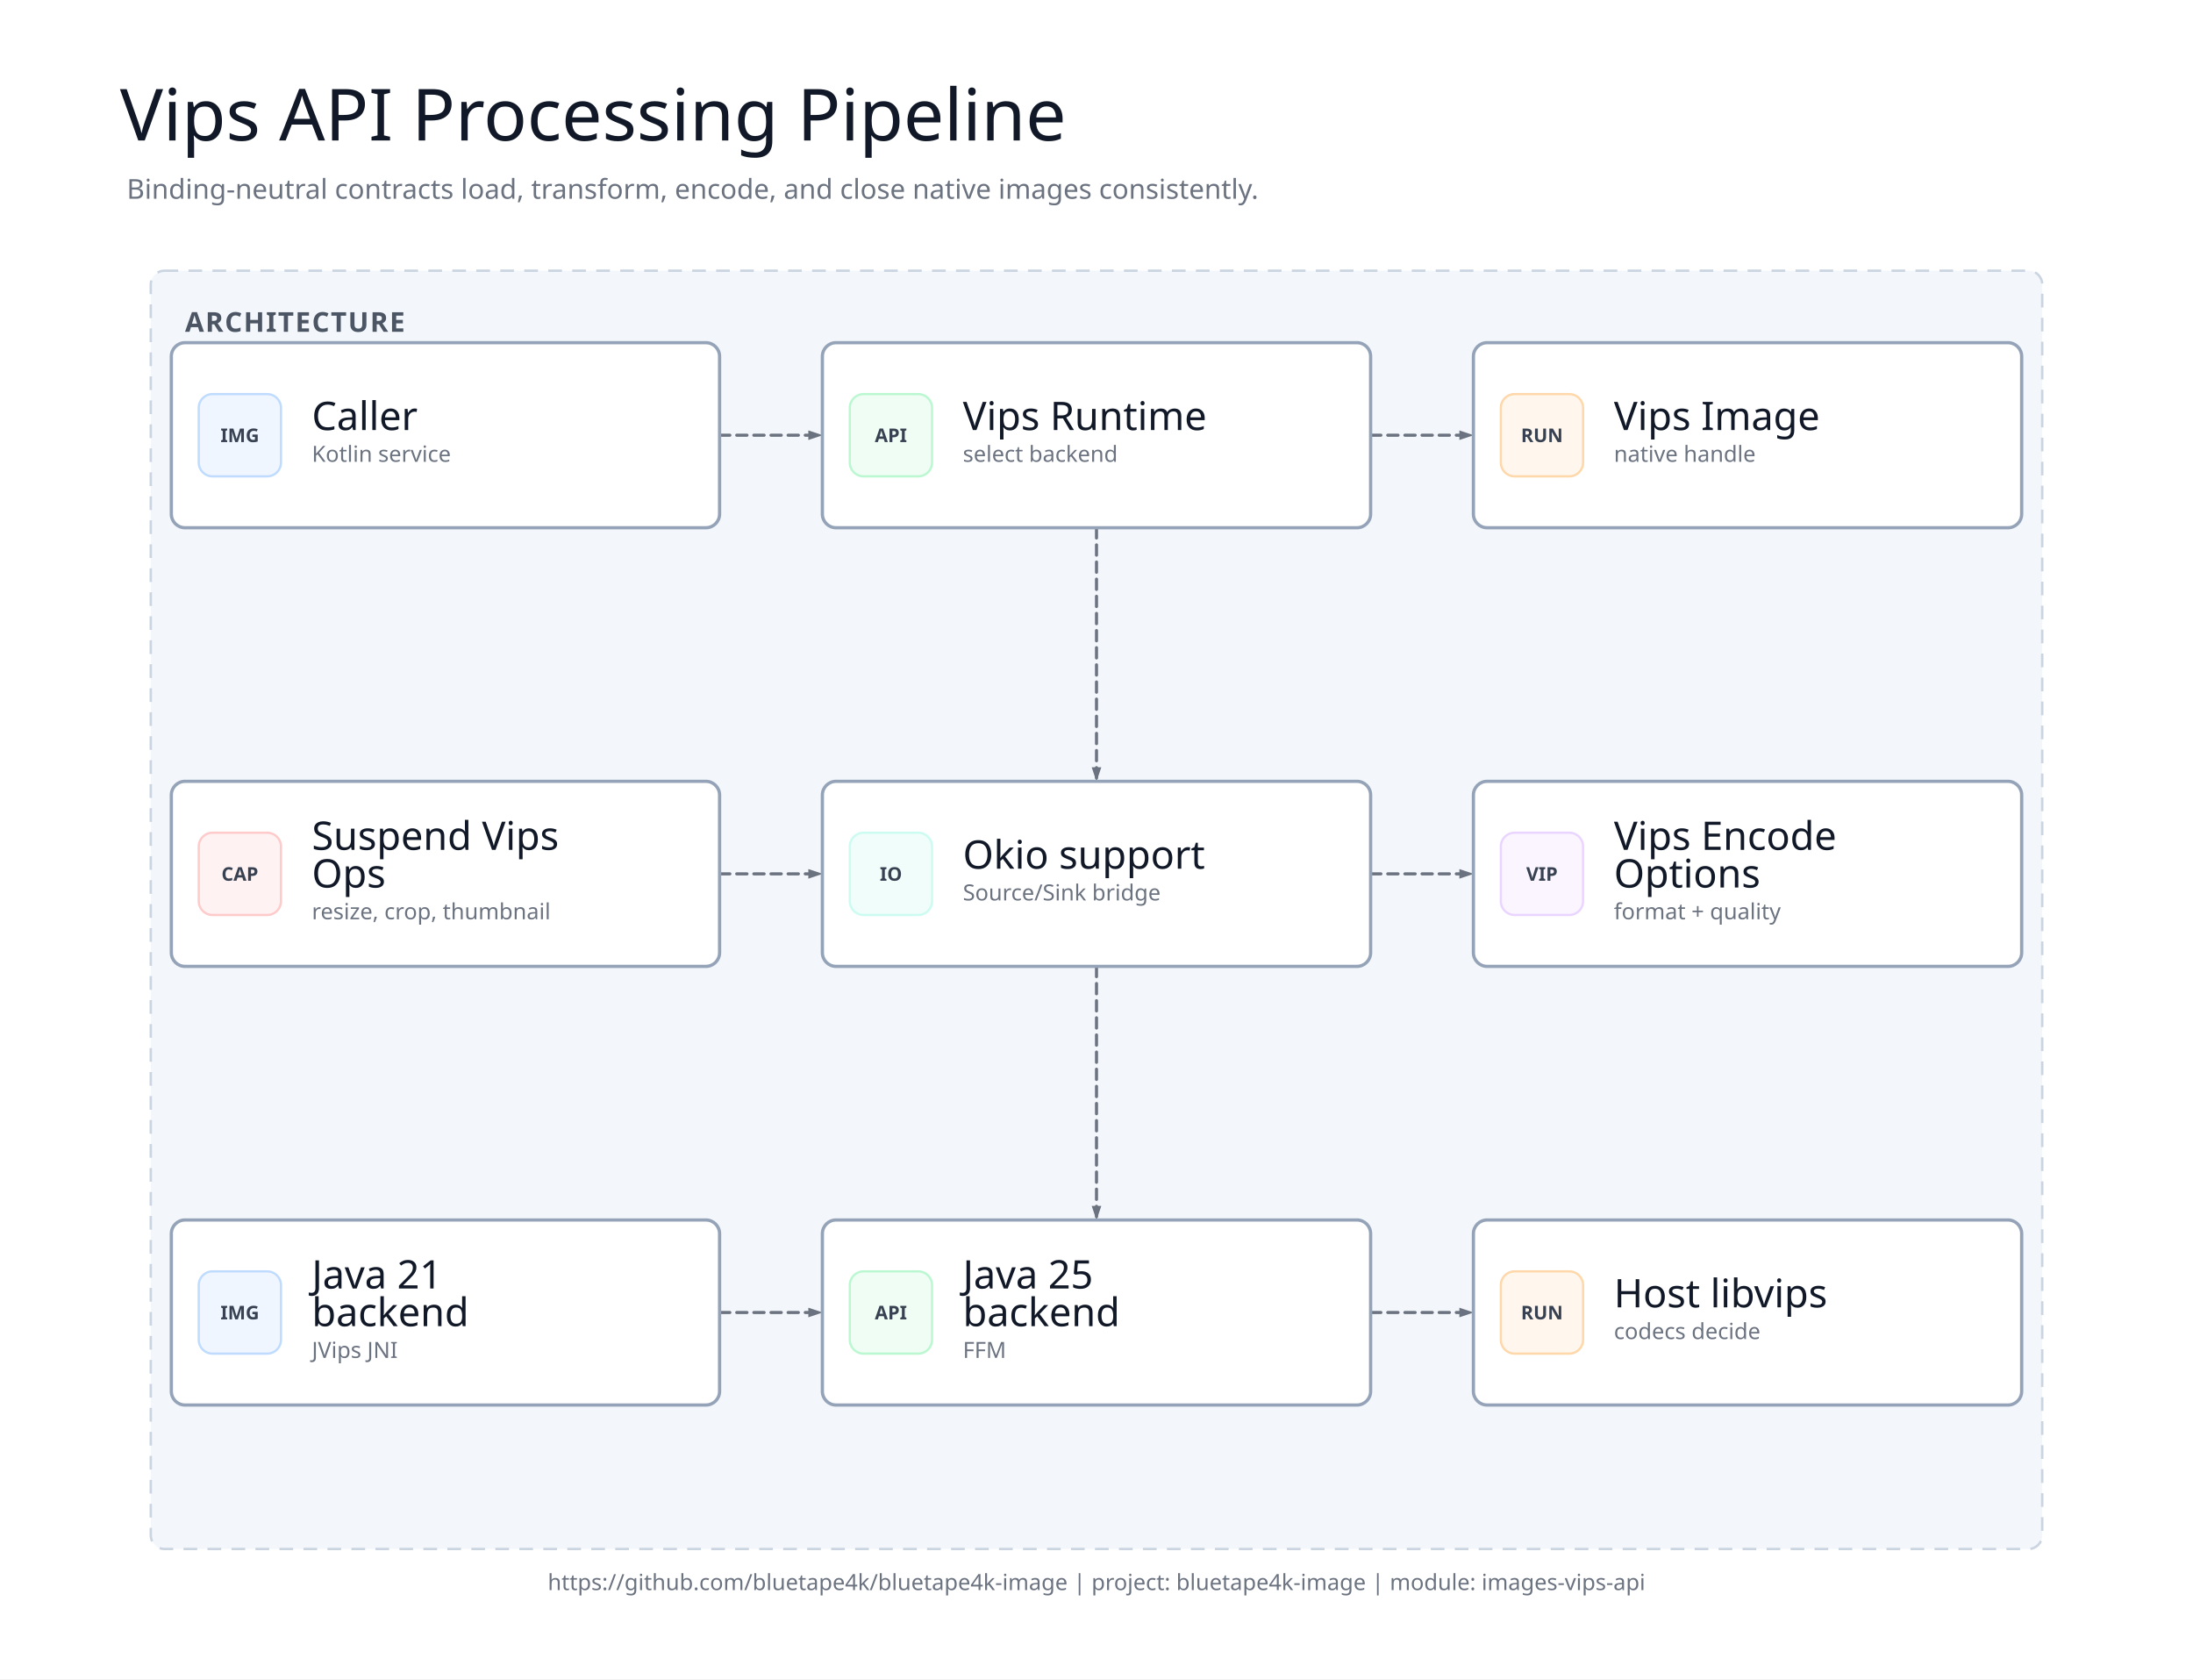
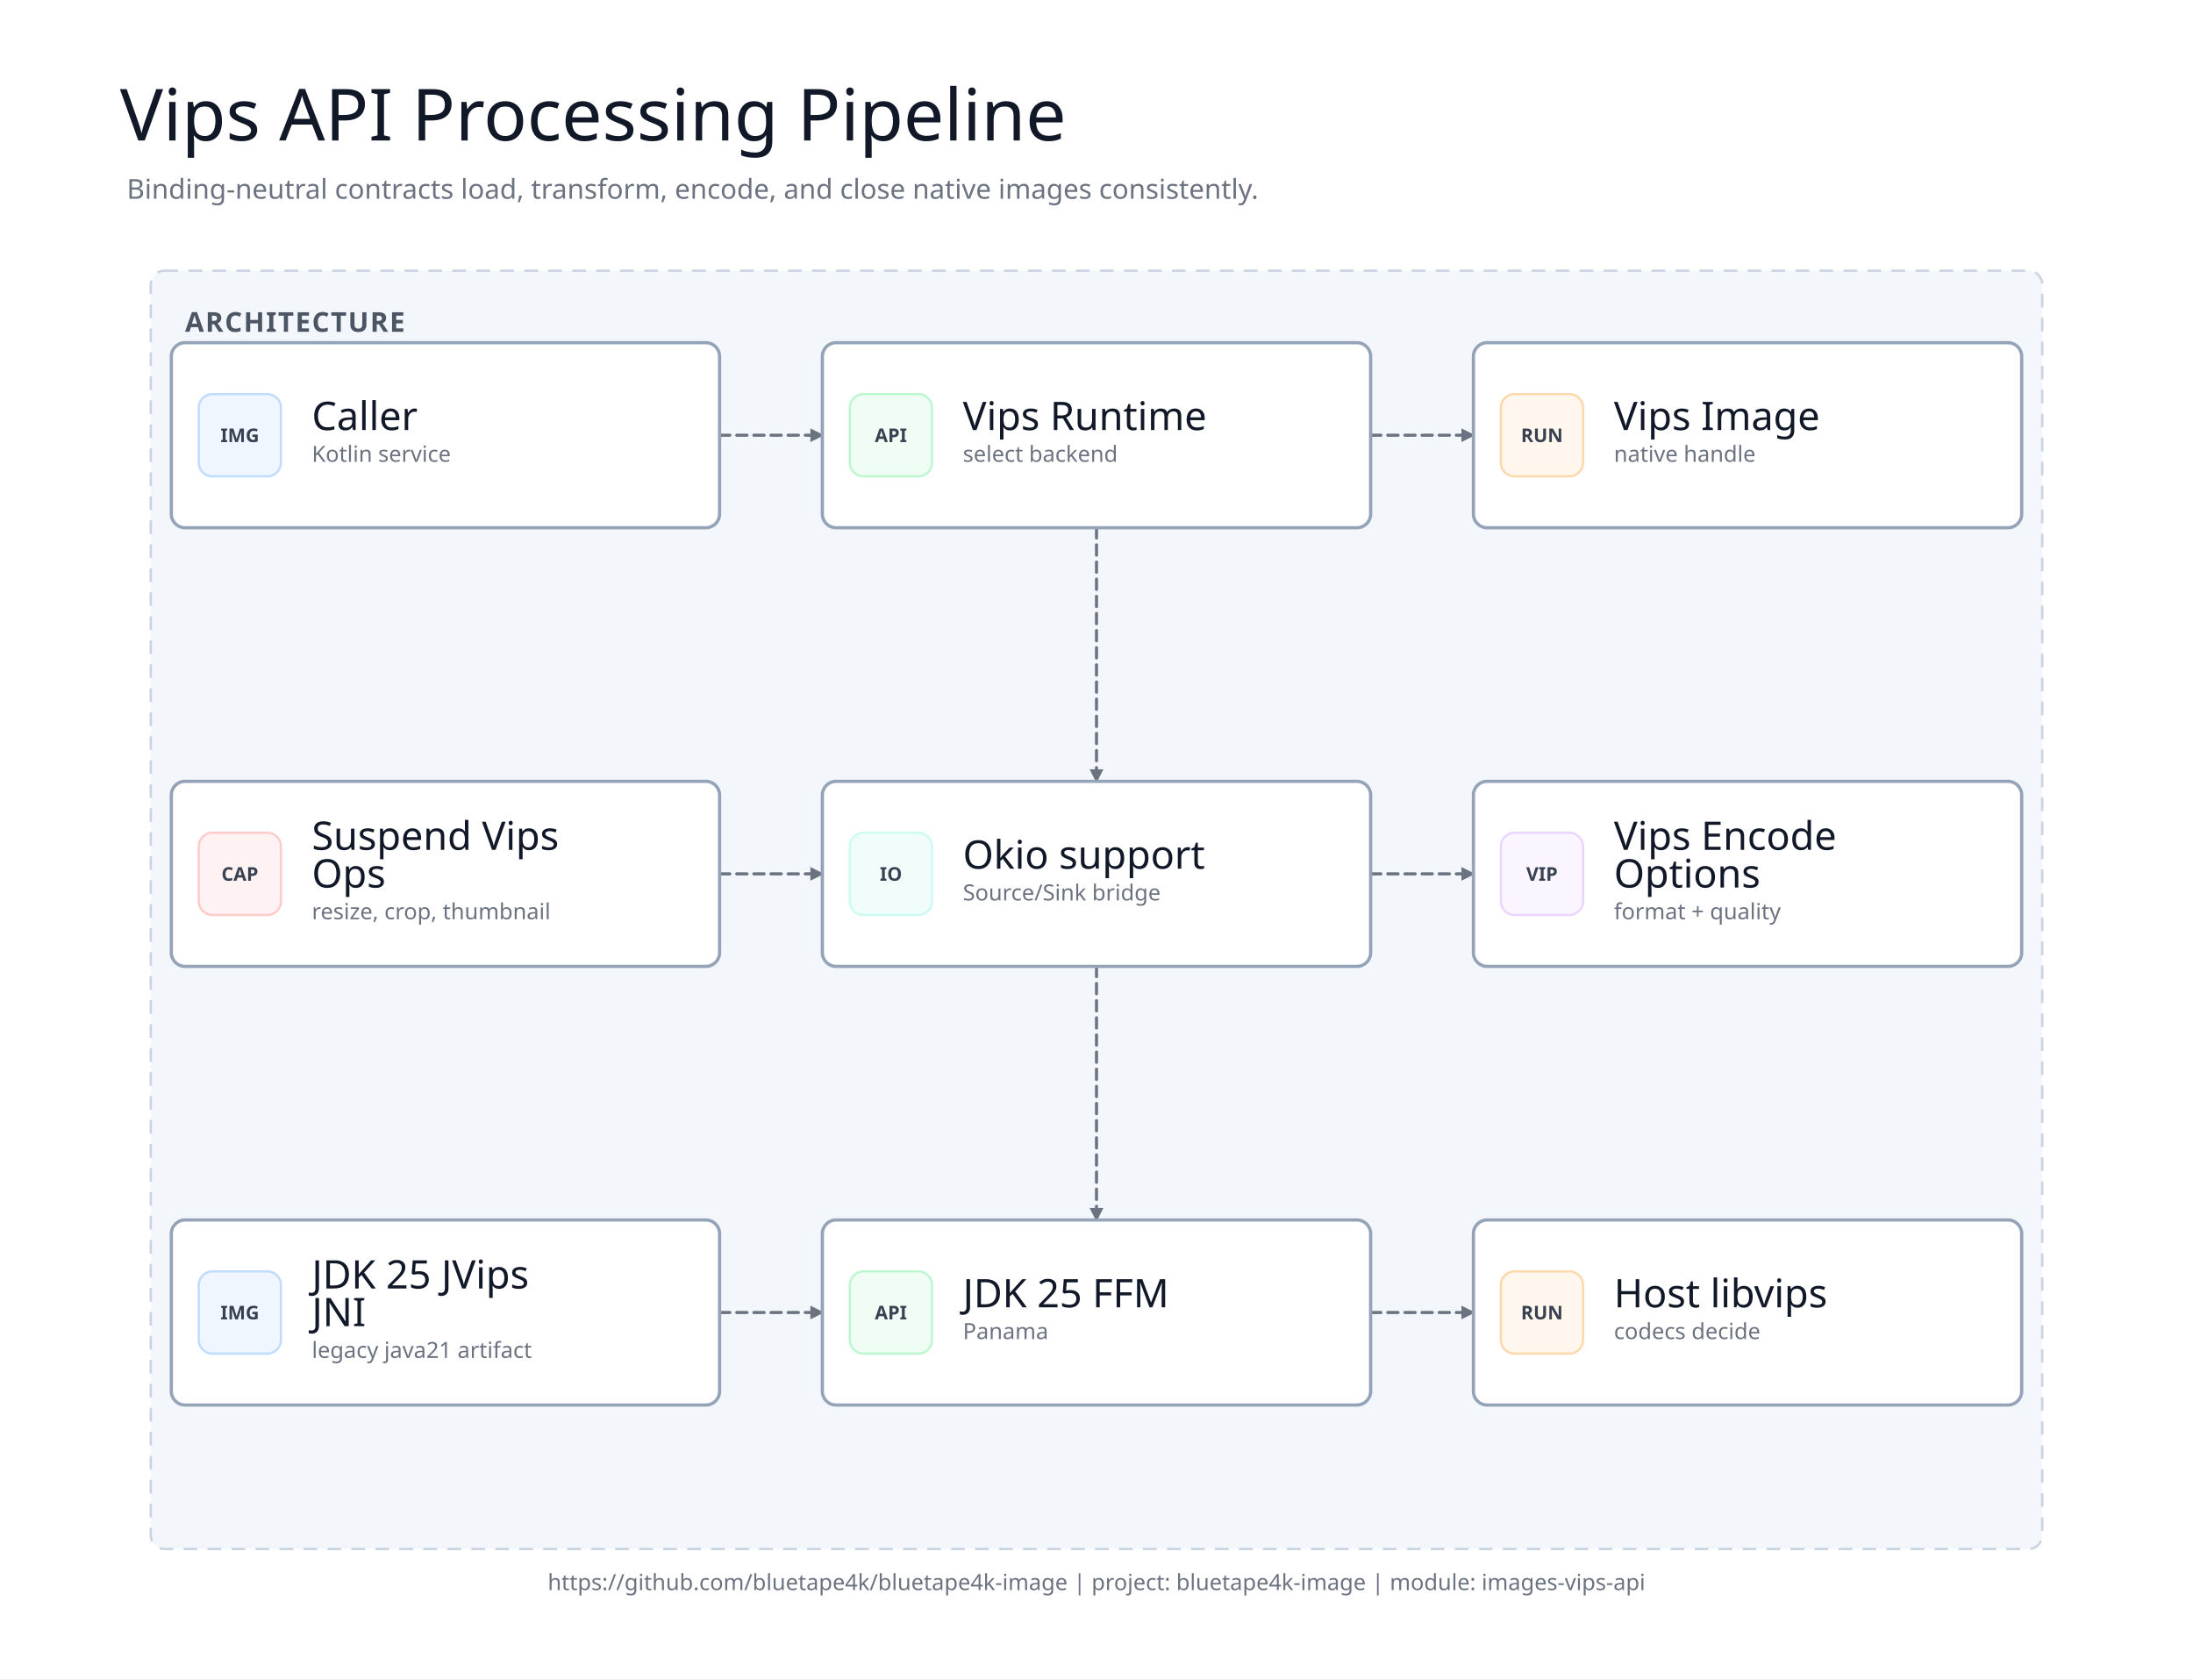
<svg xmlns="http://www.w3.org/2000/svg" width="1280" height="980" viewBox="0 0 1280 980" role="img" aria-label="Vips API Processing Pipeline">
  <defs>
-     <marker markerUnits="userSpaceOnUse" id="arrow-blue" markerWidth="10" markerHeight="10" refX="9" refY="3.5" orient="auto" viewBox="0 0 10 7" data-role="secondary" data-tip-direction="positive-x">
-       <path d="M 0.8 0.7 L 9.2 3.5 L 0.8 6.3 Z" fill="#2563eb" stroke="#2563eb" stroke-width="0" stroke-dasharray="none" />
+     <marker markerUnits="userSpaceOnUse" id="arrow-blue" markerWidth="14" markerHeight="14" viewBox="0 0 14 14" refX="12" refY="7" orient="auto" data-role="primary" data-tip-direction="positive-x">
+       <path data-arrowhead="true" data-role="primary" data-size="14x14" data-solid-head="true" d="M 1 1 L 13 7 L 1 13 Z" fill="#2563eb" stroke="#2563eb" stroke-width="0" stroke-dasharray="none" />
    </marker>
-     <marker markerUnits="userSpaceOnUse" id="arrow-green" markerWidth="10" markerHeight="10" refX="9" refY="3.5" orient="auto" viewBox="0 0 10 7" data-role="secondary" data-tip-direction="positive-x">
-       <path d="M 0.8 0.7 L 9.2 3.5 L 0.8 6.3 Z" fill="#16a34a" stroke="#16a34a" stroke-width="0" stroke-dasharray="none" />
+     <marker markerUnits="userSpaceOnUse" id="arrow-green" markerWidth="14" markerHeight="14" viewBox="0 0 14 14" refX="12" refY="7" orient="auto" data-role="primary" data-tip-direction="positive-x">
+       <path data-arrowhead="true" data-role="primary" data-size="14x14" data-solid-head="true" d="M 1 1 L 13 7 L 1 13 Z" fill="#16a34a" stroke="#16a34a" stroke-width="0" stroke-dasharray="none" />
    </marker>
-     <marker markerUnits="userSpaceOnUse" id="arrow-orange" markerWidth="10" markerHeight="10" refX="9" refY="3.5" orient="auto" viewBox="0 0 10 7" data-role="secondary" data-tip-direction="positive-x">
-       <path d="M 0.8 0.7 L 9.2 3.5 L 0.8 6.3 Z" fill="#ea580c" stroke="#ea580c" stroke-width="0" stroke-dasharray="none" />
+     <marker markerUnits="userSpaceOnUse" id="arrow-orange" markerWidth="14" markerHeight="14" viewBox="0 0 14 14" refX="12" refY="7" orient="auto" data-role="primary" data-tip-direction="positive-x">
+       <path data-arrowhead="true" data-role="primary" data-size="14x14" data-solid-head="true" d="M 1 1 L 13 7 L 1 13 Z" fill="#ea580c" stroke="#ea580c" stroke-width="0" stroke-dasharray="none" />
    </marker>
-     <marker markerUnits="userSpaceOnUse" id="arrow-purple" markerWidth="10" markerHeight="10" refX="9" refY="3.5" orient="auto" viewBox="0 0 10 7" data-role="secondary" data-tip-direction="positive-x">
-       <path d="M 0.8 0.7 L 9.2 3.5 L 0.8 6.3 Z" fill="#9333ea" stroke="#9333ea" stroke-width="0" stroke-dasharray="none" />
+     <marker markerUnits="userSpaceOnUse" id="arrow-purple" markerWidth="14" markerHeight="14" viewBox="0 0 14 14" refX="12" refY="7" orient="auto" data-role="primary" data-tip-direction="positive-x">
+       <path data-arrowhead="true" data-role="primary" data-size="14x14" data-solid-head="true" d="M 1 1 L 13 7 L 1 13 Z" fill="#9333ea" stroke="#9333ea" stroke-width="0" stroke-dasharray="none" />
    </marker>
-     <marker markerUnits="userSpaceOnUse" id="arrow-gray" markerWidth="10" markerHeight="10" refX="9" refY="3.5" orient="auto" viewBox="0 0 10 7" data-role="secondary" data-tip-direction="positive-x">
-       <path d="M 0.8 0.7 L 9.2 3.5 L 0.8 6.3 Z" fill="#6b7280" stroke="#6b7280" stroke-width="0" stroke-dasharray="none" />
+     <marker markerUnits="userSpaceOnUse" id="arrow-gray" markerWidth="10" markerHeight="10" viewBox="0 0 10 10" refX="8" refY="5" orient="auto" data-role="secondary" data-tip-direction="positive-x">
+       <path data-arrowhead="true" data-role="secondary" data-size="10x10" data-solid-head="true" d="M 1 1 L 9 5 L 1 9 Z" fill="#6b7280" stroke="#6b7280" stroke-width="0" stroke-dasharray="none" />
    </marker>
    <style>
    .canvas{fill:#ffffff}.panel{fill:#f3f6fa;stroke:#cbd5e1;stroke-width:1.4;stroke-dasharray:8 6}.chart-panel{fill:#ffffff;stroke:#bfdbfe;stroke-width:1.7}.card{fill:#ffffff;stroke:#94a3b8;stroke-width:1.9}.badge-text{font-family:"Comic Mono";font-size:11px;fill:#374151;font-weight:700}
    .edge-blue{stroke:#2563eb;stroke-width:2.1;fill:none;marker-end:url(#arrow-blue);stroke-linecap:round;stroke-linejoin:round}.edge-green{stroke:#16a34a;stroke-width:2.1;fill:none;marker-end:url(#arrow-green);stroke-linecap:round;stroke-linejoin:round}.edge-orange{stroke:#ea580c;stroke-width:2;fill:none;marker-end:url(#arrow-orange);stroke-linecap:round;stroke-linejoin:round}.edge-purple{stroke:#9333ea;stroke-width:2;fill:none;marker-end:url(#arrow-purple);stroke-linecap:round;stroke-linejoin:round}.edge-gray{stroke:#6b7280;stroke-width:1.8;fill:none;marker-end:url(#arrow-gray);stroke-linecap:round;stroke-linejoin:round;stroke-dasharray:6 4}.dashed{stroke-dasharray:6 4}
    .title{font-family:"Architects Daughter";font-size:42px;fill:#111827;font-weight:400}.subtitle{font-family:"Comic Mono";font-size:16px;fill:#6b7280;font-weight:400}.card-title{font-family:"Architects Daughter";font-size:23px;fill:#111827;font-weight:400}.detail,.label,.note,.axis,.value{font-family:"Comic Mono";fill:#6b7280;font-weight:400}.detail{font-size:13px}.label{font-size:12px}.note{font-size:13px}.axis{font-size:14px}.value{font-size:14px}.panel-title{font-family:"Comic Mono";font-size:16px;fill:#4b5563;font-weight:700;letter-spacing:0.8px}
  </style>
  </defs>
  <rect class="canvas" width="1280" height="980" />
  <text class="title" x="70" y="82">Vips API Processing Pipeline</text>
  <text class="subtitle" x="74" y="116">Binding-neutral contracts load, transform, encode, and close native images consistently.</text>
  <rect class="panel" x="88" y="158" width="1104" height="746" rx="8" />
  <text class="panel-title" x="108" y="188" dominant-baseline="middle">ARCHITECTURE</text>
  <g id="edges">
-     <path data-connector="true" class="edge-gray" d="M 420 254 L 480 254" />
-     <path data-connector="true" class="edge-gray" d="M 800 254 L 860 254" />
-     <path data-connector="true" class="edge-gray" d="M 420 510 L 480 510" />
-     <path data-connector="true" class="edge-gray" d="M 800 510 L 860 510" />
-     <path data-connector="true" class="edge-gray" d="M 640 308 L 640 456" />
-     <path data-connector="true" class="edge-gray" d="M 420 766 L 480 766" />
-     <path data-connector="true" class="edge-gray" d="M 800 766 L 860 766" />
-     <path data-connector="true" class="edge-gray" d="M 640 564 L 640 712" />
+     <path data-connector="true" marker-end="url(#arrow-gray)" class="edge-gray" d="M 420 254 L 480 254" />
+     <path data-connector="true" marker-end="url(#arrow-gray)" class="edge-gray" d="M 800 254 L 860 254" />
+     <path data-connector="true" marker-end="url(#arrow-gray)" class="edge-gray" d="M 420 510 L 480 510" />
+     <path data-connector="true" marker-end="url(#arrow-gray)" class="edge-gray" d="M 800 510 L 860 510" />
+     <path data-connector="true" marker-end="url(#arrow-gray)" class="edge-gray" d="M 640 308 L 640 456" />
+     <path data-connector="true" marker-end="url(#arrow-gray)" class="edge-gray" d="M 420 766 L 480 766" />
+     <path data-connector="true" marker-end="url(#arrow-gray)" class="edge-gray" d="M 800 766 L 860 766" />
+     <path data-connector="true" marker-end="url(#arrow-gray)" class="edge-gray" d="M 640 564 L 640 712" />
  </g>
  <g id="cards">
    <g id="caller">
      <rect class="card" x="100" y="200" width="320" height="108" rx="8" />
      <rect x="116" y="230" width="48" height="48" rx="8" fill="#eff6ff" stroke="#bfdbfe" stroke-width="1.3" />
      <text class="badge-text" x="140" y="258" text-anchor="middle">IMG</text>
      <text class="card-title" x="182" y="243.0" dominant-baseline="middle">Caller</text>
      <text class="detail" x="182" y="265.0" dominant-baseline="middle">Kotlin service</text>
    </g>
    <g id="runtime">
      <rect class="card" x="480" y="200" width="320" height="108" rx="8" />
      <rect x="496" y="230" width="48" height="48" rx="8" fill="#f0fdf4" stroke="#bbf7d0" stroke-width="1.3" />
      <text class="badge-text" x="520" y="258" text-anchor="middle">API</text>
      <text class="card-title" x="562" y="243.0" dominant-baseline="middle">Vips Runtime</text>
      <text class="detail" x="562" y="265.0" dominant-baseline="middle">select backend</text>
    </g>
    <g id="image">
      <rect class="card" x="860" y="200" width="320" height="108" rx="8" />
      <rect x="876" y="230" width="48" height="48" rx="8" fill="#fff7ed" stroke="#fed7aa" stroke-width="1.3" />
      <text class="badge-text" x="900" y="258" text-anchor="middle">RUN</text>
      <text class="card-title" x="942" y="243.0" dominant-baseline="middle">Vips Image</text>
      <text class="detail" x="942" y="265.0" dominant-baseline="middle">native handle</text>
    </g>
    <g id="ops">
      <rect class="card" x="100" y="456" width="320" height="108" rx="8" />
      <rect x="116" y="486" width="48" height="48" rx="8" fill="#fef2f2" stroke="#fecaca" stroke-width="1.3" />
      <text class="badge-text" x="140" y="514" text-anchor="middle">CAP</text>
      <text class="card-title" x="182" y="488.0" dominant-baseline="middle">Suspend Vips</text>
      <text class="card-title" x="182" y="510.0" dominant-baseline="middle">Ops</text>
      <text class="detail" x="182" y="532.0" dominant-baseline="middle">resize, crop, thumbnail</text>
    </g>
    <g id="okio">
      <rect class="card" x="480" y="456" width="320" height="108" rx="8" />
      <rect x="496" y="486" width="48" height="48" rx="8" fill="#f0fdfa" stroke="#ccfbf1" stroke-width="1.3" />
      <text class="badge-text" x="520" y="514" text-anchor="middle">IO</text>
      <text class="card-title" x="562" y="499.0" dominant-baseline="middle">Okio support</text>
      <text class="detail" x="562" y="521.0" dominant-baseline="middle">Source/Sink bridge</text>
    </g>
    <g id="encode">
      <rect class="card" x="860" y="456" width="320" height="108" rx="8" />
      <rect x="876" y="486" width="48" height="48" rx="8" fill="#faf5ff" stroke="#e9d5ff" stroke-width="1.3" />
      <text class="badge-text" x="900" y="514" text-anchor="middle">VIP</text>
      <text class="card-title" x="942" y="488.0" dominant-baseline="middle">Vips Encode</text>
      <text class="card-title" x="942" y="510.0" dominant-baseline="middle">Options</text>
      <text class="detail" x="942" y="532.0" dominant-baseline="middle">format + quality</text>
    </g>
    <g id="java21">
      <rect class="card" x="100" y="712" width="320" height="108" rx="8" />
      <rect x="116" y="742" width="48" height="48" rx="8" fill="#eff6ff" stroke="#bfdbfe" stroke-width="1.3" />
      <text class="badge-text" x="140" y="770" text-anchor="middle">IMG</text>
-       <text class="card-title" x="182" y="744.0" dominant-baseline="middle">Java 21</text>
-       <text class="card-title" x="182" y="766.0" dominant-baseline="middle">backend</text>
-       <text class="detail" x="182" y="788.0" dominant-baseline="middle">JVips JNI</text>
+       <text class="card-title" x="182" y="744.0" dominant-baseline="middle">JDK 25 JVips</text>
+       <text class="card-title" x="182" y="766.0" dominant-baseline="middle">JNI</text>
+       <text class="detail" x="182" y="788.0" dominant-baseline="middle">legacy java21 artifact</text>
    </g>
    <g id="java25">
      <rect class="card" x="480" y="712" width="320" height="108" rx="8" />
      <rect x="496" y="742" width="48" height="48" rx="8" fill="#f0fdf4" stroke="#bbf7d0" stroke-width="1.3" />
      <text class="badge-text" x="520" y="770" text-anchor="middle">API</text>
-       <text class="card-title" x="562" y="744.0" dominant-baseline="middle">Java 25</text>
-       <text class="card-title" x="562" y="766.0" dominant-baseline="middle">backend</text>
-       <text class="detail" x="562" y="788.0" dominant-baseline="middle">FFM</text>
+       <text class="card-title" x="562" y="755.0" dominant-baseline="middle">JDK 25 FFM</text>
+       <text class="detail" x="562" y="777.0" dominant-baseline="middle">Panama</text>
    </g>
    <g id="host">
      <rect class="card" x="860" y="712" width="320" height="108" rx="8" />
      <rect x="876" y="742" width="48" height="48" rx="8" fill="#fff7ed" stroke="#fed7aa" stroke-width="1.3" />
      <text class="badge-text" x="900" y="770" text-anchor="middle">RUN</text>
      <text class="card-title" x="942" y="755.0" dominant-baseline="middle">Host libvips</text>
      <text class="detail" x="942" y="777.0" dominant-baseline="middle">codecs decide</text>
    </g>
  </g>
  <text class="note" x="640.0" y="928" text-anchor="middle">https://github.com/bluetape4k/bluetape4k-image | project: bluetape4k-image | module: images-vips-api</text>
</svg>
